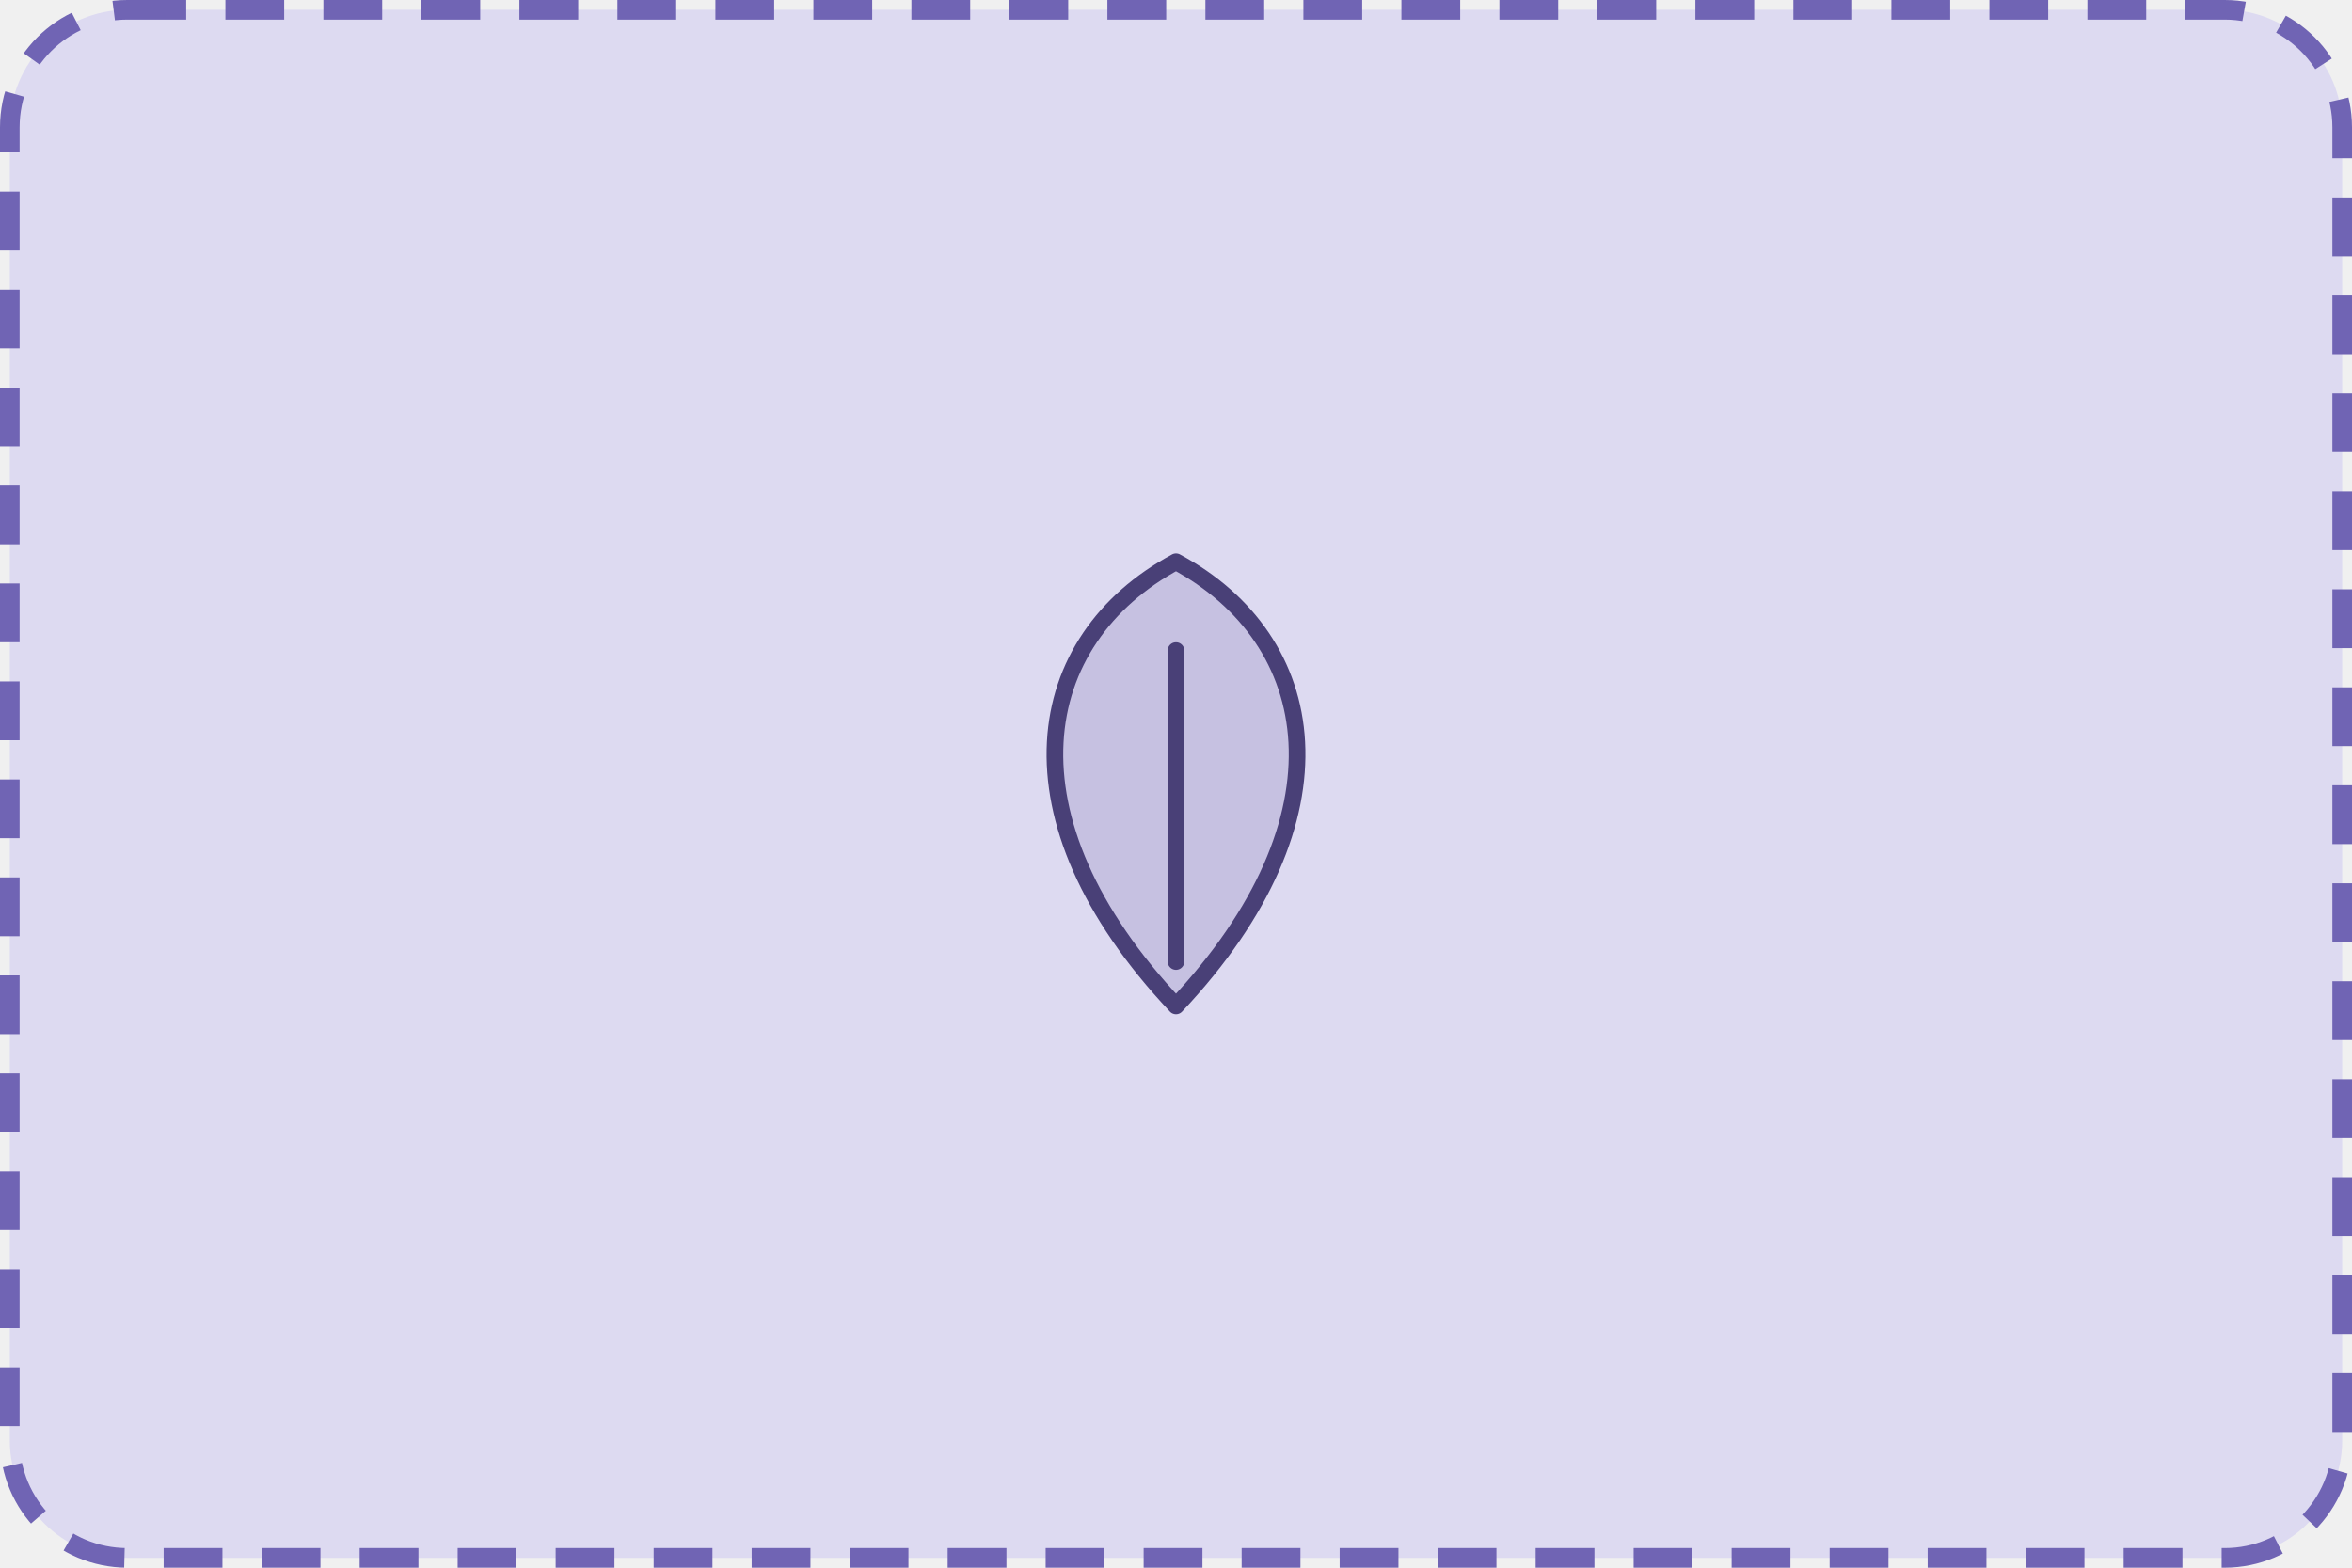
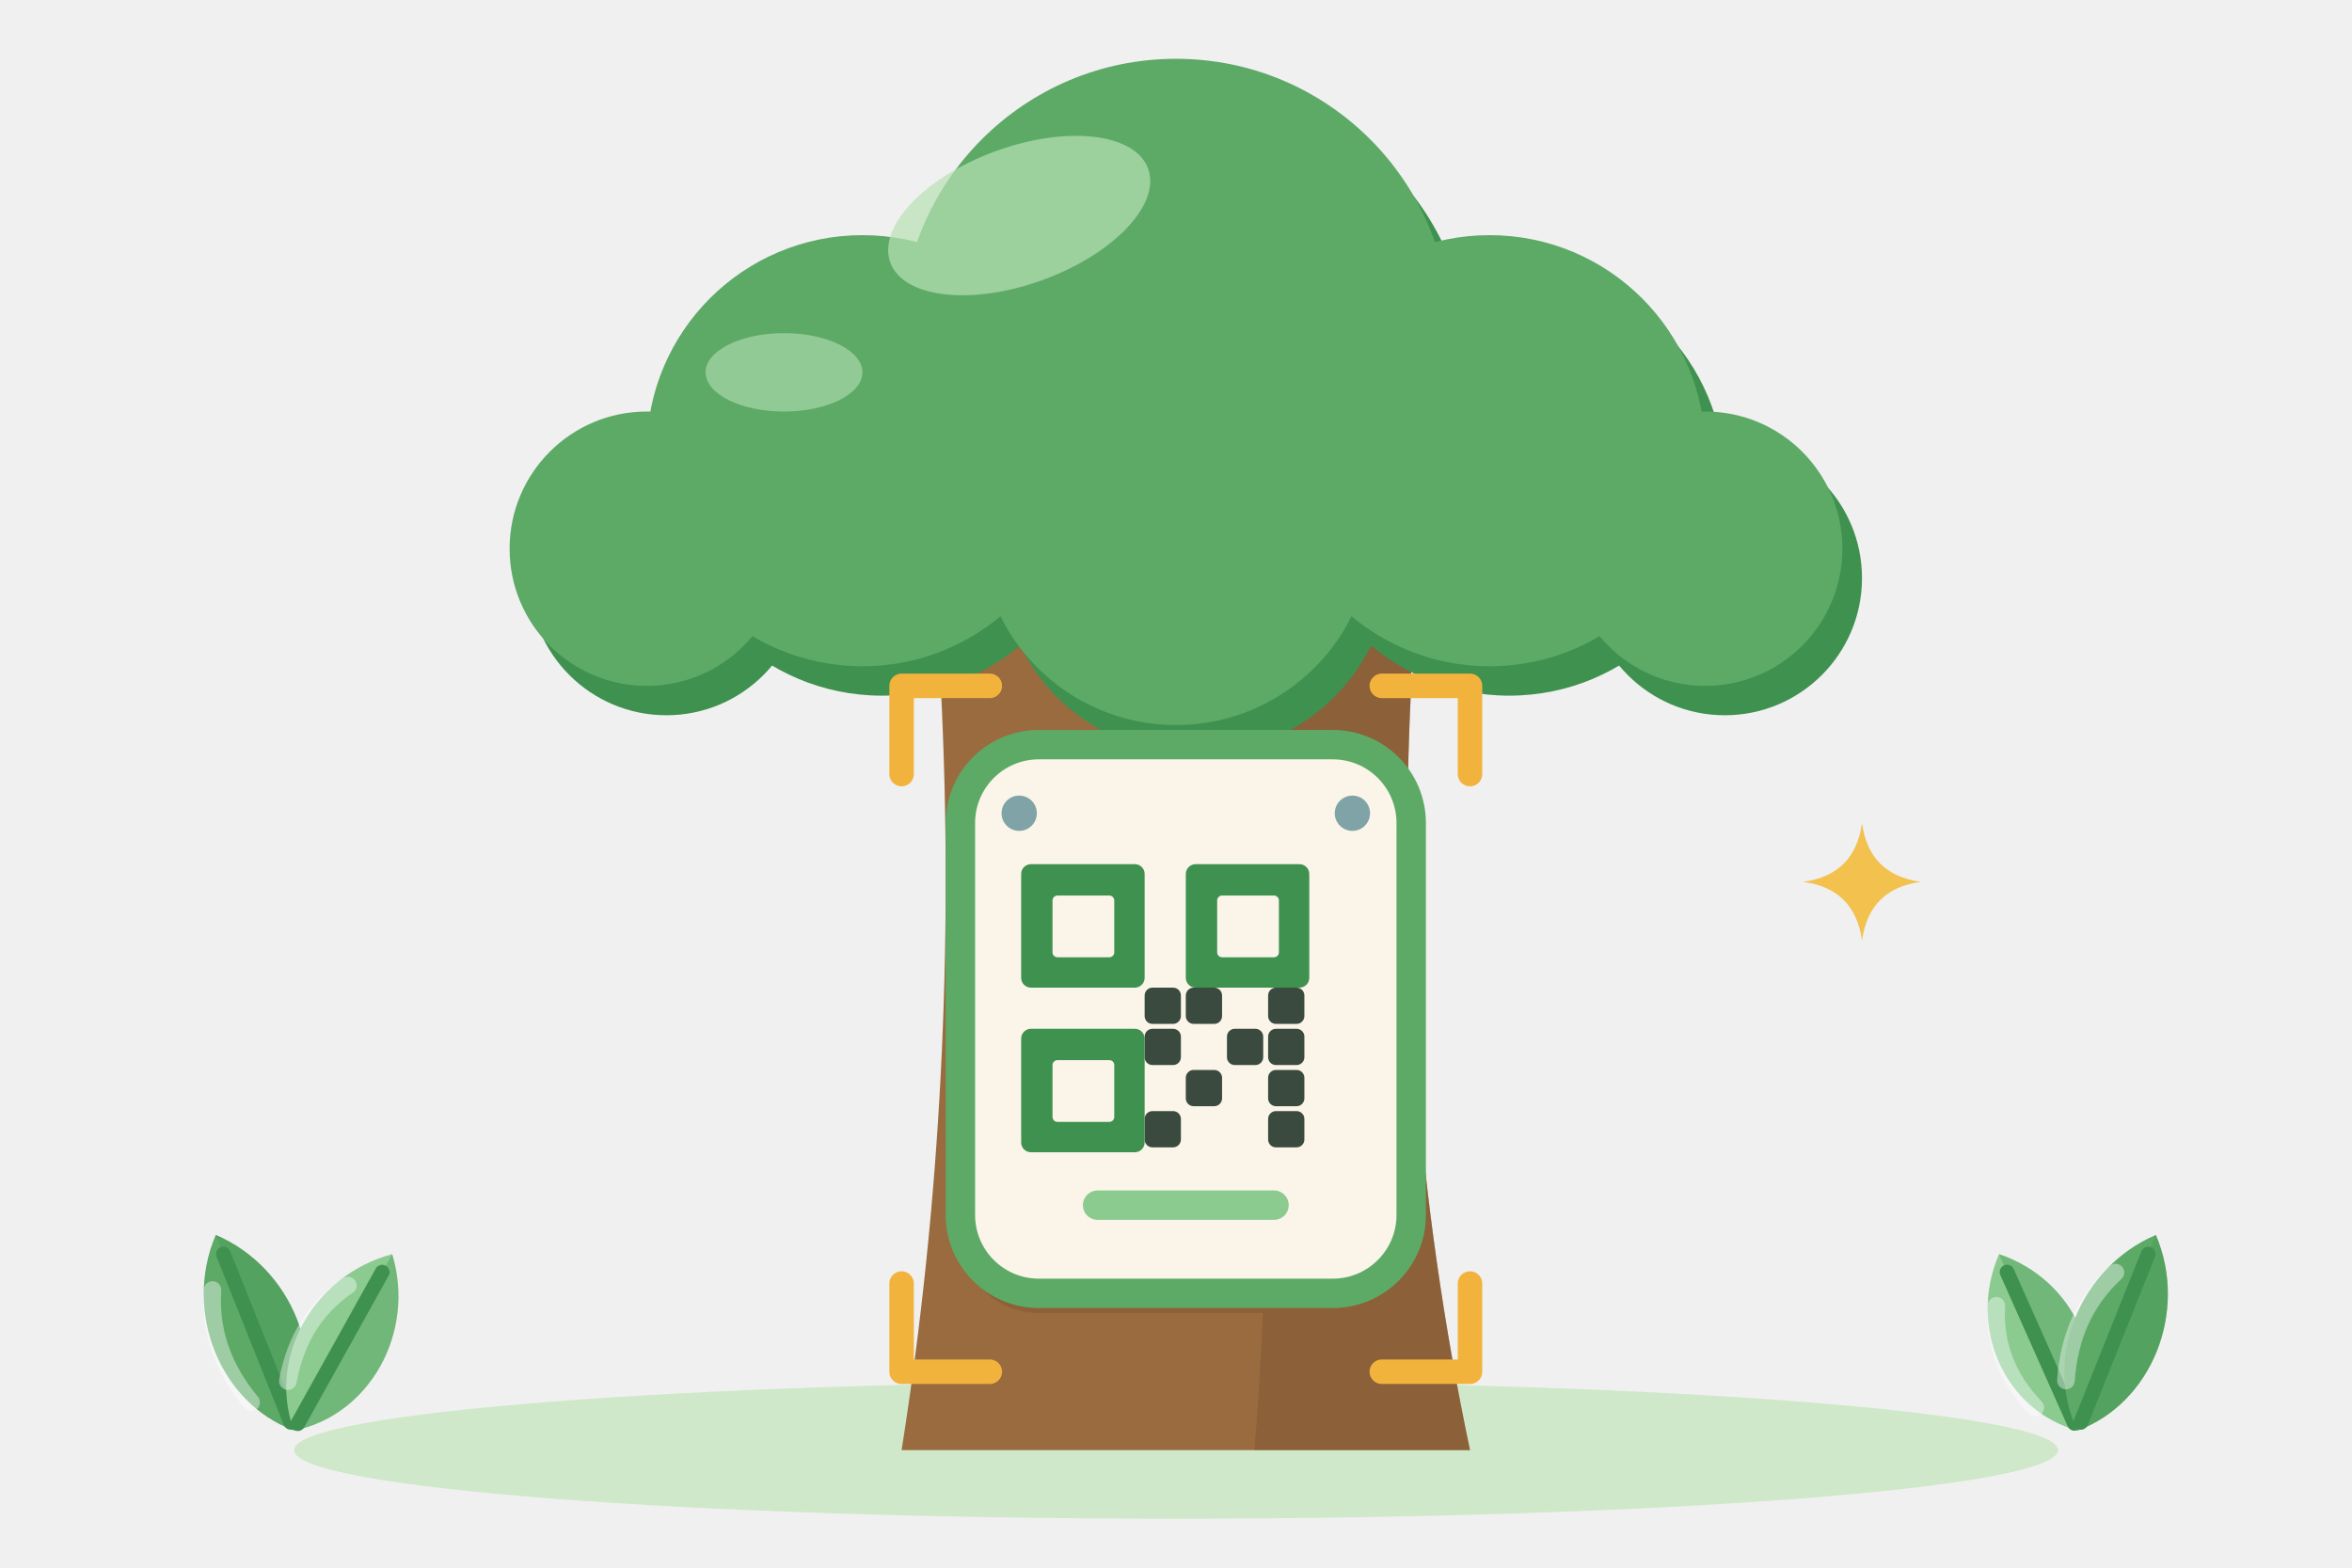
- <svg xmlns="http://www.w3.org/2000/svg" width="240" height="160" viewBox="0 0 240 160">
-   <rect x="1" y="1" width="238" height="158" rx="12" fill="hsl(249 45% 90%)" stroke="hsl(249 35% 55%)" stroke-width="2" stroke-dasharray="6 4" />
-   <g transform="translate(92.8 52.8) scale(0.5666667)" fill="hsl(249 35% 82%)" stroke="hsl(249 30% 36%)" stroke-width="3" stroke-linejoin="round" stroke-linecap="round">
-     <path d="M48 8C74 22 80 54 48 88C16 54 22 22 48 8Z" />
-     <path d="M48 24V80" fill="none" />
+ <svg xmlns="http://www.w3.org/2000/svg" width="240" height="160" viewBox="0 0 240 160" role="img">
+   <ellipse cx="120" cy="148" rx="90" ry="7" fill="#CFE8C9" />
+   <path d="M92 148Q98 110 96 70L96 50L144 50L144 70Q142 110 150 148Z" fill="#9A6B3F" />
+   <path d="M122 50L144 50L144 70Q142 110 150 148L128 148Q132 100 122 50Z" fill="#7a5230" opacity=".45" />
+   <circle cx="122" cy="37" r="28" fill="#3F9150" />
+   <circle cx="90" cy="49" r="22" fill="#3F9150" />
+   <circle cx="154" cy="49" r="22" fill="#3F9150" />
+   <circle cx="122" cy="57" r="20" fill="#3F9150" />
+   <circle cx="68" cy="59" r="14" fill="#3F9150" />
+   <circle cx="176" cy="59" r="14" fill="#3F9150" />
+   <circle cx="120" cy="34" r="28" fill="#5DAA67" />
+   <circle cx="88" cy="46" r="22" fill="#5DAA67" />
+   <circle cx="152" cy="46" r="22" fill="#5DAA67" />
+   <circle cx="120" cy="54" r="20" fill="#5DAA67" />
+   <circle cx="66" cy="56" r="14" fill="#5DAA67" />
+   <circle cx="174" cy="56" r="14" fill="#5DAA67" />
+   <ellipse cx="104" cy="22" rx="14" ry="7" fill="#b6e0b4" opacity=".7" transform="rotate(-20 104 22)" />
+   <ellipse cx="80" cy="38" rx="8" ry="4" fill="#b6e0b4" opacity=".6" />
+   <rect x="98" y="78" width="46" height="56" rx="8" fill="#8f5f36" />
+   <rect x="98" y="76" width="46" height="56" rx="8" fill="#fbf4e8" />
+   <rect x="98" y="76" width="46" height="56" rx="8" fill="none" stroke="#5DAA67" stroke-width="3" />
+   <circle cx="104" cy="83" r="1.8" fill="#7FA3A6" />
+   <circle cx="138" cy="83" r="1.8" fill="#7FA3A6" />
+   <rect x="116.8" y="100.8" width="3.7" height="3.7" rx="0.8" fill="#3a4a3e" />
+   <rect x="121" y="100.8" width="3.7" height="3.7" rx="0.8" fill="#3a4a3e" />
+   <rect x="129.4" y="100.8" width="3.7" height="3.7" rx="0.8" fill="#3a4a3e" />
+   <rect x="116.8" y="105" width="3.7" height="3.7" rx="0.8" fill="#3a4a3e" />
+   <rect x="125.2" y="105" width="3.7" height="3.7" rx="0.8" fill="#3a4a3e" />
+   <rect x="129.4" y="105" width="3.7" height="3.7" rx="0.8" fill="#3a4a3e" />
+   <rect x="121" y="109.2" width="3.7" height="3.7" rx="0.8" fill="#3a4a3e" />
+   <rect x="129.4" y="109.2" width="3.7" height="3.7" rx="0.8" fill="#3a4a3e" />
+   <rect x="116.8" y="113.4" width="3.7" height="3.7" rx="0.8" fill="#3a4a3e" />
+   <rect x="129.4" y="113.4" width="3.7" height="3.7" rx="0.8" fill="#3a4a3e" />
+   <rect x="104.2" y="88.2" width="12.6" height="12.6" rx="1" fill="#3F9150" />
+   <rect x="107.4" y="91.4" width="6.3" height="6.3" rx="0.5" fill="#fbf4e8" />
+   <rect x="121" y="88.2" width="12.6" height="12.6" rx="1" fill="#3F9150" />
+   <rect x="124.2" y="91.4" width="6.3" height="6.3" rx="0.5" fill="#fbf4e8" />
+   <rect x="104.2" y="105" width="12.6" height="12.6" rx="1" fill="#3F9150" />
+   <rect x="107.4" y="108.2" width="6.3" height="6.3" rx="0.5" fill="#fbf4e8" />
+   <path d="M112 123h18" stroke="#8BCB8F" stroke-width="3" stroke-linecap="round" />
+   <path d="M92 79L92 70L101 70" fill="none" stroke="#F2B33D" stroke-width="2.5" stroke-linecap="round" stroke-linejoin="round" />
+   <path d="M150 79L150 70L141 70" fill="none" stroke="#F2B33D" stroke-width="2.5" stroke-linecap="round" stroke-linejoin="round" />
+   <path d="M92 131L92 140L101 140" fill="none" stroke="#F2B33D" stroke-width="2.5" stroke-linecap="round" stroke-linejoin="round" />
+   <path d="M150 131L150 140L141 140" fill="none" stroke="#F2B33D" stroke-width="2.5" stroke-linecap="round" stroke-linejoin="round" />
+   <g transform="translate(30 146) rotate(-111.8)">
+     <path d="M0 0C5.4 -6 15.5 -6 21.5 0C15.5 6 5.4 6 0 0Z" fill="#5DAA67" />
+     <path d="M0 0C5.4 6 15.5 6 21.5 0Z" fill="#3F9150" opacity=".35" />
+     <path d="M4.3 -3Q10.8 -5.1 16.4 -2.4" fill="none" stroke="#fff" stroke-opacity=".4" stroke-width="1.8" stroke-linecap="round" />
+     <path d="M0.9 0L19.4 0" stroke="#3F9150" stroke-width="1.5" stroke-linecap="round" />
  </g>
+   <g transform="translate(30 146) rotate(-60.9)">
+     <path d="M0 0C5.1 -6 14.8 -6 20.6 0C14.8 6 5.1 6 0 0Z" fill="#8BCB8F" />
+     <path d="M0 0C5.1 6 14.8 6 20.6 0Z" fill="#3F9150" opacity=".35" />
+     <path d="M4.1 -3Q10.3 -5.1 15.6 -2.4" fill="none" stroke="#fff" stroke-opacity=".4" stroke-width="1.8" stroke-linecap="round" />
+     <path d="M0.8 0L18.5 0" stroke="#3F9150" stroke-width="1.5" stroke-linecap="round" />
+   </g>
+   <g transform="translate(212 146) rotate(-114)">
+     <path d="M0 0C4.9 -6 14.2 -6 19.7 0C14.2 6 4.9 6 0 0Z" fill="#8BCB8F" />
+     <path d="M0 0C4.9 6 14.2 6 19.7 0Z" fill="#3F9150" opacity=".35" />
+     <path d="M3.9 -3Q9.8 -5.1 15 -2.4" fill="none" stroke="#fff" stroke-opacity=".4" stroke-width="1.8" stroke-linecap="round" />
+     <path d="M0.8 0L17.7 0" stroke="#3F9150" stroke-width="1.5" stroke-linecap="round" />
+   </g>
+   <g transform="translate(212 146) rotate(-68.2)">
+     <path d="M0 0C5.4 -6 15.5 -6 21.5 0C15.5 6 5.4 6 0 0Z" fill="#5DAA67" />
+     <path d="M0 0C5.4 6 15.5 6 21.5 0Z" fill="#3F9150" opacity=".35" />
+     <path d="M4.3 -3Q10.8 -5.1 16.4 -2.4" fill="none" stroke="#fff" stroke-opacity=".4" stroke-width="1.8" stroke-linecap="round" />
+     <path d="M0.9 0L19.4 0" stroke="#3F9150" stroke-width="1.5" stroke-linecap="round" />
+   </g>
+   <path d="M190 84Q190.72 89.28 196 90Q190.72 90.72 190 96Q189.28 90.72 184 90Q189.28 89.28 190 84Z" fill="#F2C14E" />
</svg>
